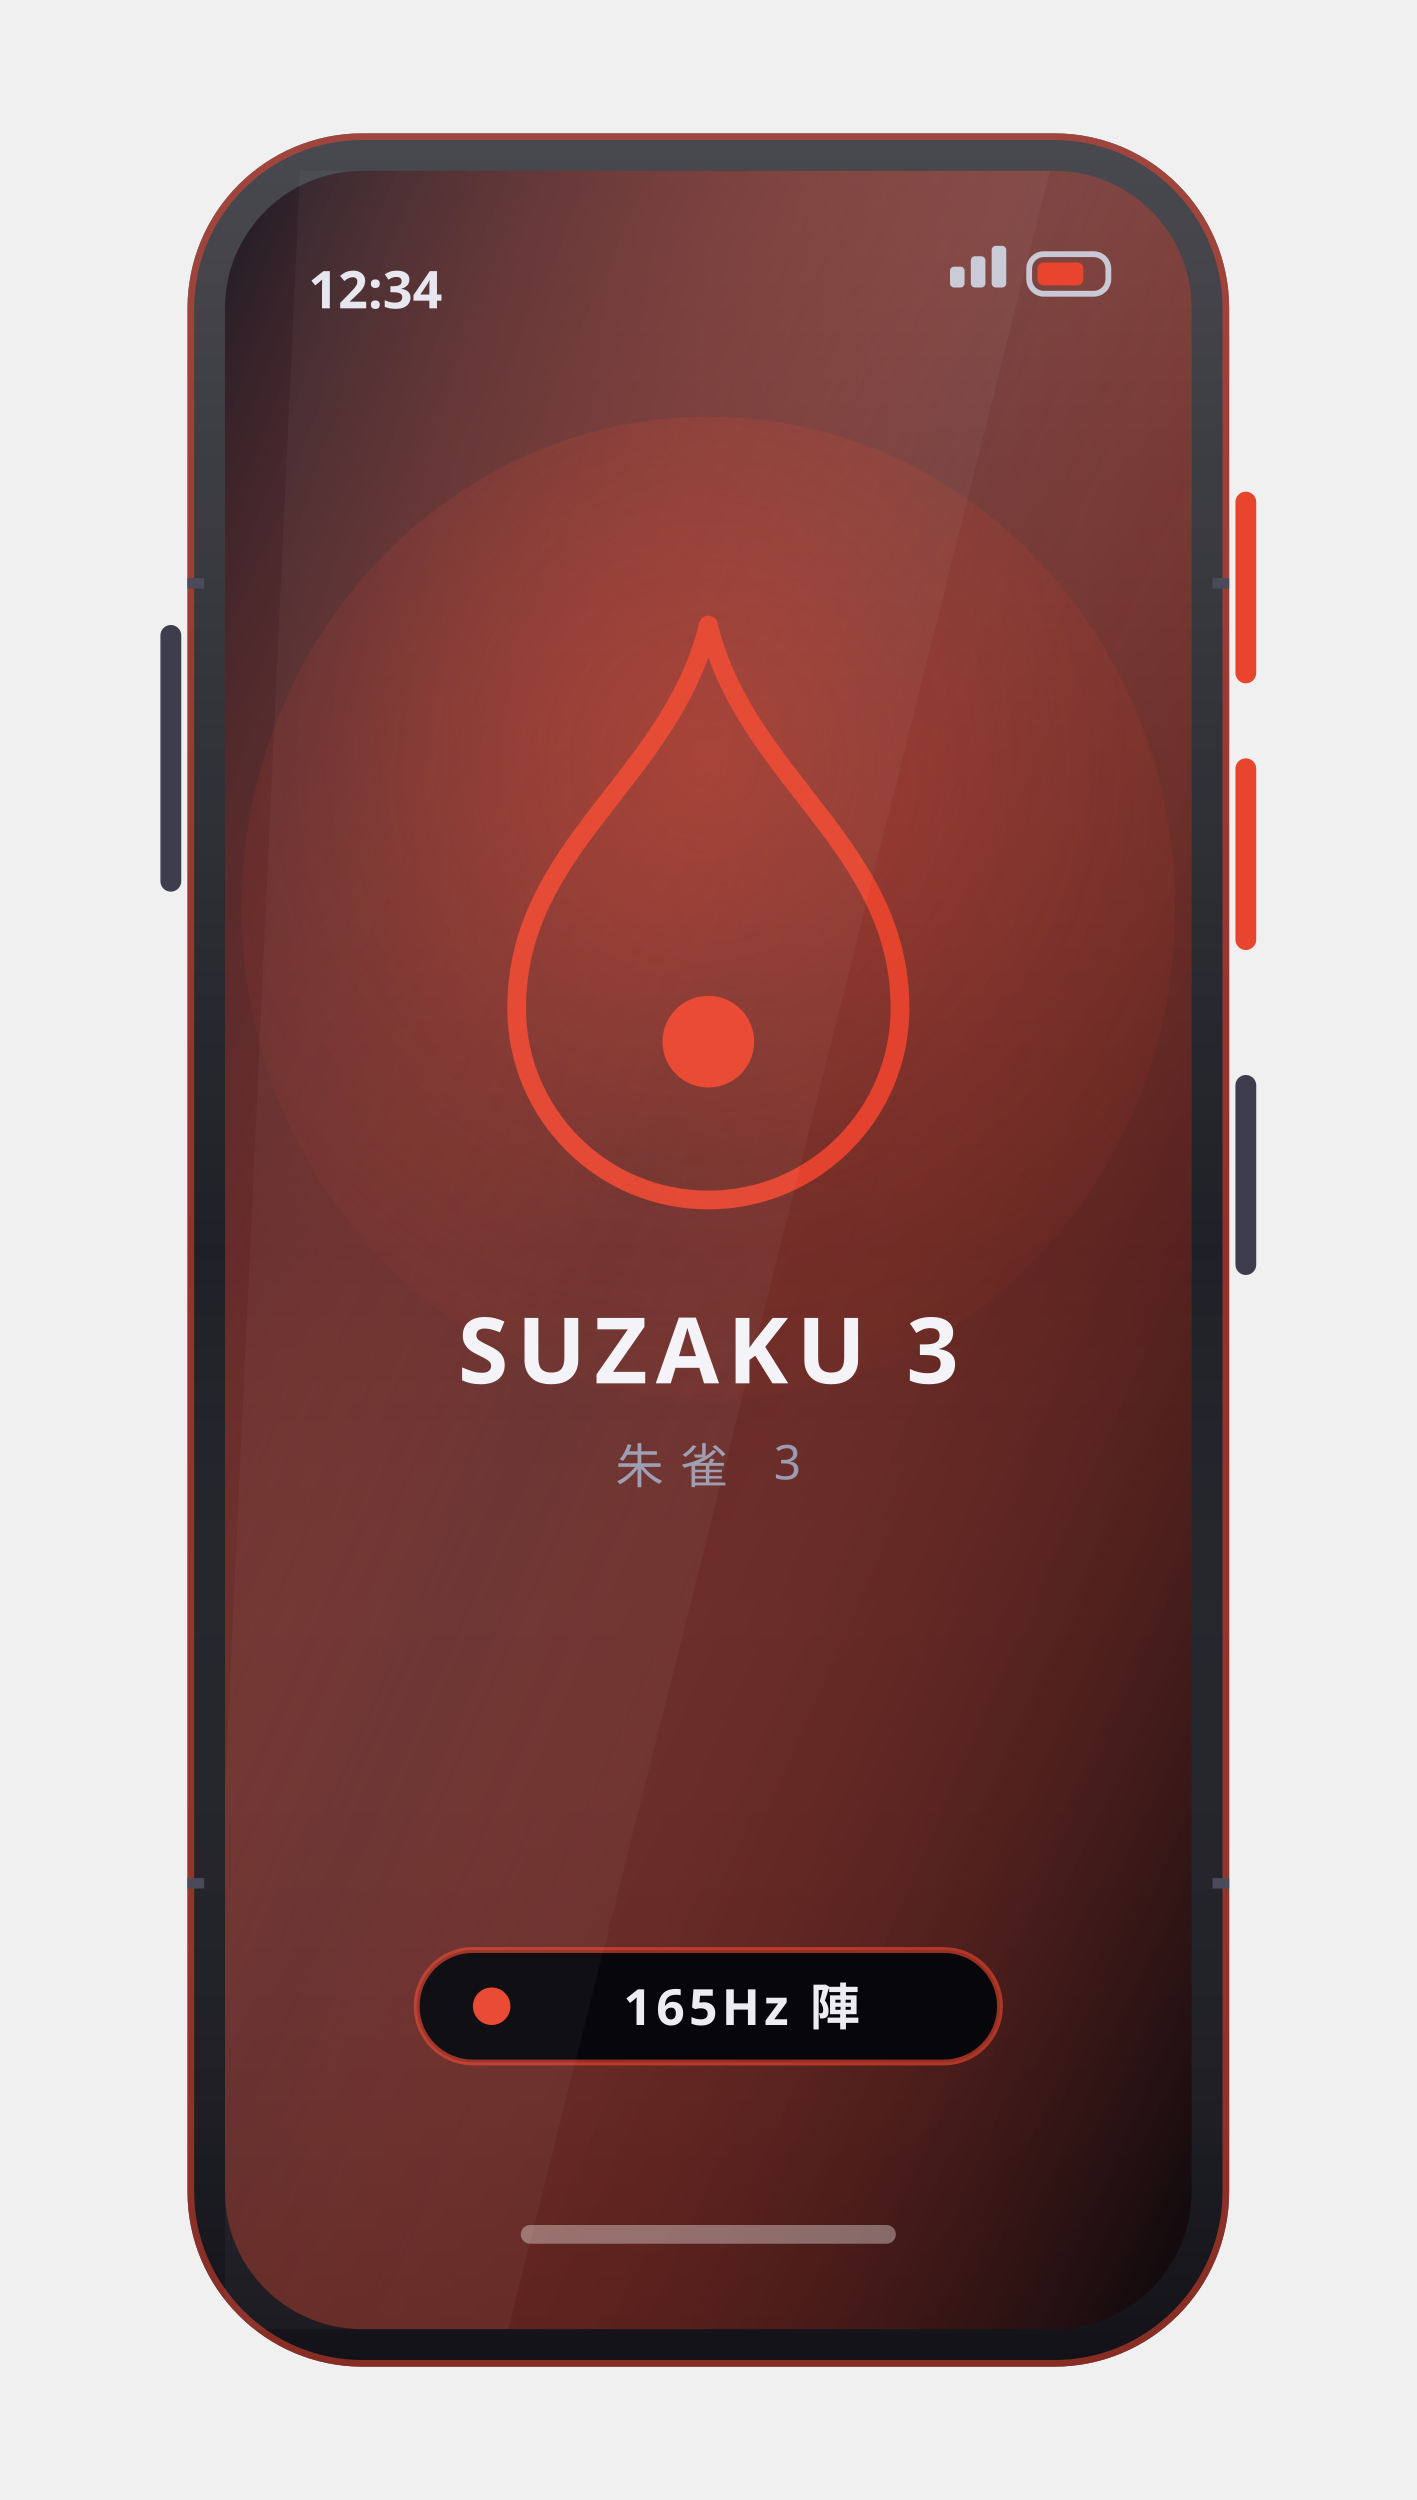
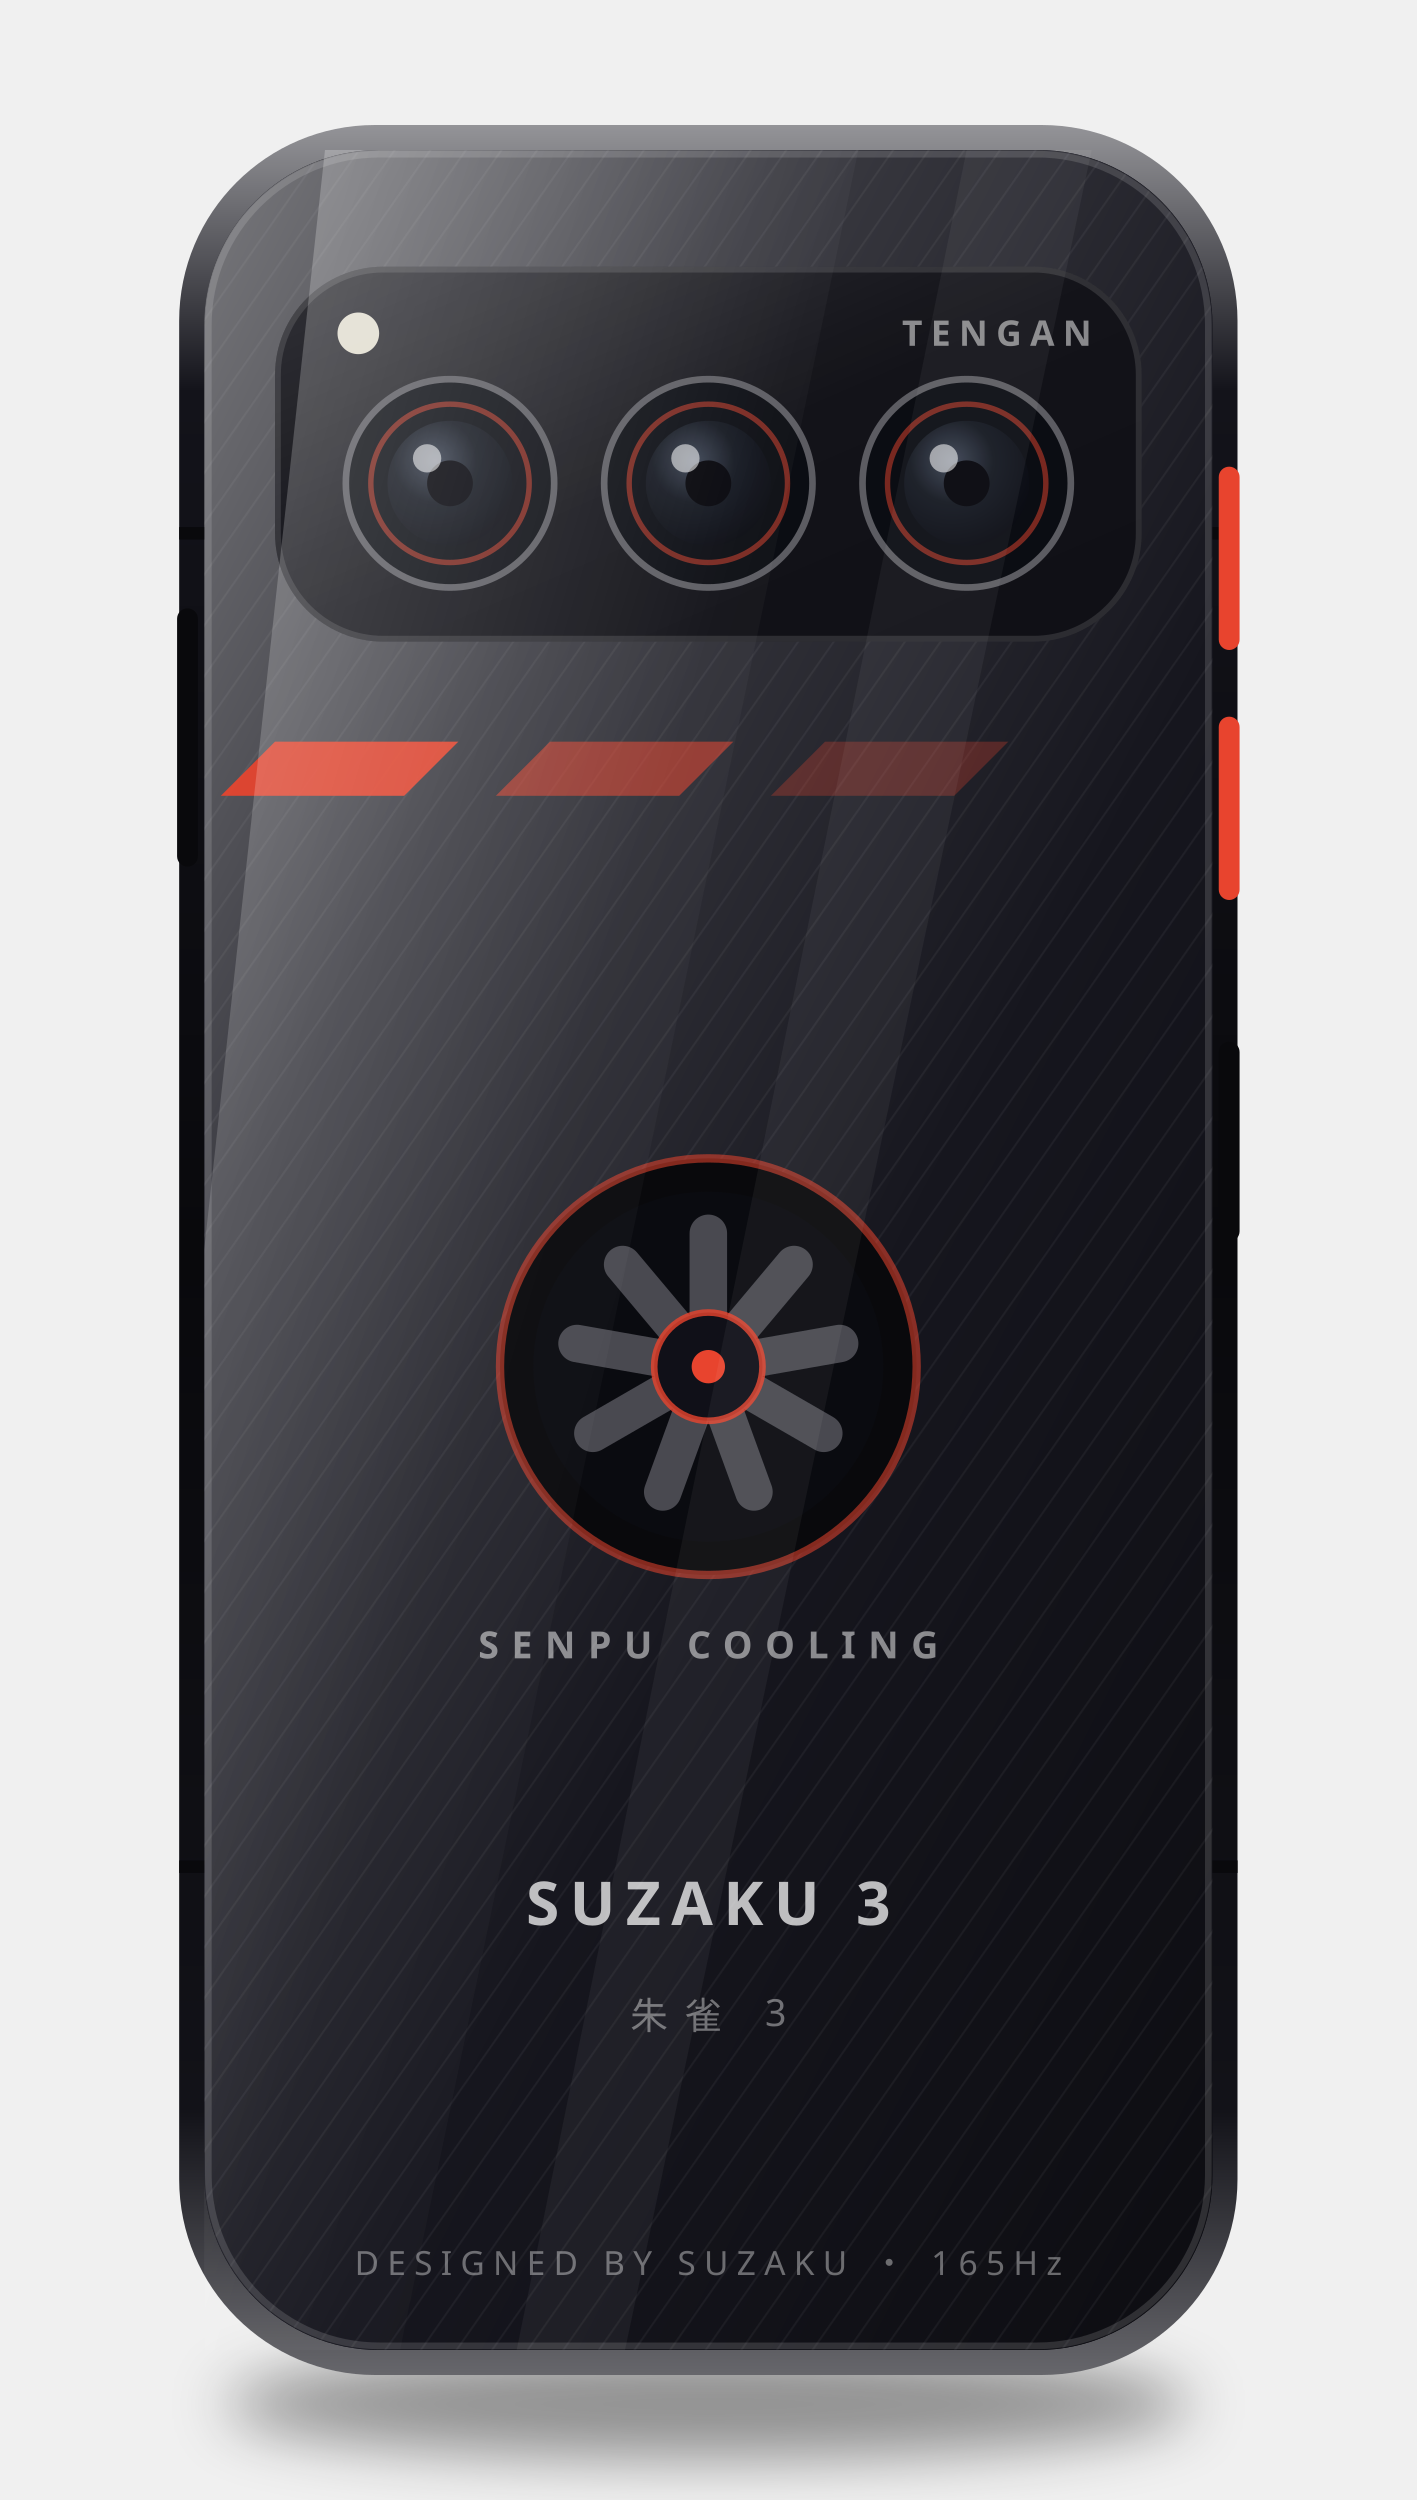
<svg xmlns="http://www.w3.org/2000/svg" viewBox="0 0 340 600" role="img" aria-label="SUZAKU 3">
  <defs>
-     <linearGradient id="scrsuzaku30" x1="0" y1="0" x2="1" y2="1">
-       <stop offset="0" stop-color="#1b1b26" />
-       <stop offset="0.45" stop-color="#e8442e" stop-opacity="0.34" />
-       <stop offset="1" stop-color="#07070b" />
+     <linearGradient id="bodysuzaku30" x1="0" y1="0" x2="0.9" y2="1">
+       <stop offset="0" stop-color="#78787c" />
+       <stop offset="0.28" stop-color="#3b3b42" />
+       <stop offset="0.62" stop-color="#16161e" />
+       <stop offset="1" stop-color="#0e0e13" />
    </linearGradient>
-     <radialGradient id="flaresuzaku30" cx="0.5" cy="0.35" r="0.75">
-       <stop offset="0" stop-color="#e8442e" stop-opacity="0.42" />
-       <stop offset="0.55" stop-color="#e8442e" stop-opacity="0.12" />
-       <stop offset="1" stop-color="#e8442e" stop-opacity="0" />
+     <linearGradient id="framesuzaku30" x1="0" y1="0" x2="0" y2="1">
+       <stop offset="0" stop-color="#96969a" />
+       <stop offset="0.12" stop-color="#13131a" />
+       <stop offset="0.5" stop-color="#09090c" />
+       <stop offset="0.88" stop-color="#121218" />
+       <stop offset="1" stop-color="#68686d" />
+     </linearGradient>
+     <radialGradient id="lenssuzaku30" cx="0.38" cy="0.32" r="0.95">
+       <stop offset="0" stop-color="#3c4454" />
+       <stop offset="0.35" stop-color="#141821" />
+       <stop offset="1" stop-color="#04040a" />
    </radialGradient>
-     <linearGradient id="metalsuzaku30" x1="0" y1="0" x2="0" y2="1">
-       <stop offset="0" stop-color="#ffffff" stop-opacity="0.22" />
-       <stop offset="0.5" stop-color="#ffffff" stop-opacity="0.04" />
-       <stop offset="1" stop-color="#000000" stop-opacity="0.25" />
+     <linearGradient id="sheensuzaku30" x1="0" y1="0" x2="1" y2="1">
+       <stop offset="0" stop-color="#ffffff" stop-opacity="0.28" />
+       <stop offset="0.5" stop-color="#ffffff" stop-opacity="0.03" />
+       <stop offset="1" stop-color="#ffffff" stop-opacity="0" />
    </linearGradient>
+     <pattern id="texsuzaku30" width="7" height="7" patternUnits="userSpaceOnUse" patternTransform="rotate(35)">
+       <path d="M0 0 V7" stroke="#ffffff" stroke-opacity="0.045" stroke-width="1" />
+     </pattern>
+     <filter id="softsuzaku30" x="-40%" y="-40%" width="180%" height="180%">
+       <feGaussianBlur stdDeviation="7" />
+     </filter>
  </defs>
-   <rect x="45" y="32" width="250" height="536" rx="42" fill="#16161e" />
-   <rect x="45" y="32" width="250" height="536" rx="42" fill="url(#metalsuzaku30)" />
-   <rect x="45.8" y="32.8" width="248.4" height="534.4" rx="41.2" fill="none" stroke="#e8442e" stroke-opacity="0.55" stroke-width="1.6" />
-   <path d="M45 140 h4 M45 452 h4 M291 140 h4 M291 452 h4" stroke="#4a4a5a" stroke-width="2.5" />
-   <rect x="54" y="41" width="232" height="518" rx="33" fill="url(#scrsuzaku30)" />
-   <ellipse cx="170" cy="218" rx="112" ry="118" fill="url(#flaresuzaku30)" />
-   <text x="74" y="74" font-family="'Noto Sans JP',sans-serif" font-size="12.5" font-weight="700" fill="#e6e6ee">12:34</text>
-   <rect x="228" y="64" width="3.5" height="5" rx="1" fill="#c9c9d6" />
-   <rect x="233" y="61.5" width="3.5" height="7.5" rx="1" fill="#c9c9d6" />
-   <rect x="238" y="59" width="3.5" height="10" rx="1" fill="#c9c9d6" />
-   <rect x="247" y="61" width="19" height="9.5" rx="3.5" fill="none" stroke="#c9c9d6" stroke-width="1.4" />
-   <rect x="249" y="63" width="11" height="5.5" rx="1.5" fill="#e8442e" />
-   <path d="M170 150 c-9 37 -46 53 -46 92 a46 46 0 0 0 92 0 c0 -39 -37 -55 -46 -92z" fill="none" stroke="#e8442e" stroke-width="4.5" stroke-linejoin="round" opacity="0.95" />
-   <circle cx="170" cy="250" r="11" fill="#e8442e" />
-   <text x="170" y="332" font-family="'Noto Sans JP',sans-serif" font-size="22" font-weight="800" fill="#f4f4f8" text-anchor="middle" letter-spacing="2">SUZAKU 3</text>
-   <text x="170" y="356" font-family="'Noto Sans JP',sans-serif" font-size="11.5" fill="#9c9cb0" text-anchor="middle" letter-spacing="4">朱雀 3</text>
-   <rect x="100" y="468" width="140" height="27" rx="13.5" fill="#07070b" stroke="#e8442e" stroke-opacity="0.65" stroke-width="1.4" />
-   <circle cx="118" cy="481.5" r="4.5" fill="#e8442e" />
-   <text x="178" y="486" font-family="'Noto Sans JP',sans-serif" font-size="12" font-weight="700" fill="#ececf2" text-anchor="middle" letter-spacing="1">165Hz 陣</text>
-   <rect x="125" y="534" width="90" height="4.5" rx="2.25" fill="#ffffff" opacity="0.35" />
-   <path d="M72 41 L252 41 L122 559 L54 559 L54 430 Z" fill="#ffffff" opacity="0.038" />
-   <rect x="296.5" y="118" width="5" height="46" rx="2.5" fill="#e8442e" />
-   <rect x="296.5" y="182" width="5" height="46" rx="2.5" fill="#e8442e" />
-   <rect x="296.5" y="258" width="5" height="48" rx="2.5" fill="#3d3d4e" />
-   <rect x="38.5" y="150" width="5" height="64" rx="2.5" fill="#3d3d4e" />
+   <ellipse cx="170" cy="577" rx="116" ry="13" fill="#000000" opacity="0.4" filter="url(#softsuzaku30)" />
+   <rect x="43" y="30" width="254" height="540" rx="47" fill="url(#framesuzaku30)" />
+   <rect x="49" y="36" width="242" height="528" rx="42" fill="#16161e" />
+   <rect x="49" y="36" width="242" height="528" rx="42" fill="url(#bodysuzaku30)" />
+   <rect x="49" y="36" width="242" height="528" rx="42" fill="url(#texsuzaku30)" />
+   <rect x="50" y="37" width="240" height="526" rx="41" fill="none" stroke="#ffffff" stroke-opacity="0.14" stroke-width="1.6" />
+   <path d="M43 128 h6 M43 448 h6 M291 128 h6 M291 448 h6" stroke="#09090c" stroke-width="3" />
+   <rect x="66" y="64" width="208" height="90" rx="26" fill="#0f0f15" />
+   <rect x="66" y="64" width="208" height="90" rx="26" fill="url(#sheensuzaku30)" opacity="0.5" />
+   <rect x="66.7" y="64.7" width="206.6" height="88.6" rx="25.3" fill="none" stroke="#ffffff" stroke-opacity="0.12" stroke-width="1.4" />
+   <circle cx="86" cy="80" r="5" fill="#f4efdf" opacity="0.9" />
+   <text x="262" y="83" font-family="'Noto Sans JP',sans-serif" font-size="8.5" font-weight="700" fill="#ffffff" opacity="0.5" text-anchor="end" letter-spacing="2">TENGAN</text>
+   <circle cx="108" cy="116" r="25" fill="#0b0d13" stroke="#5c5c62" stroke-width="1.6" />
+   <circle cx="108" cy="116" r="19" fill="none" stroke="#e8442e" stroke-opacity="0.5" stroke-width="1.3" />
+   <circle cx="108" cy="116" r="15" fill="url(#lenssuzaku30)" />
+   <circle cx="108" cy="116" r="5.5" fill="#04040a" />
+   <circle cx="102.5" cy="110" r="3.4" fill="#ffffff" opacity="0.55" />
+   <circle cx="170" cy="116" r="25" fill="#0b0d13" stroke="#5c5c62" stroke-width="1.6" />
+   <circle cx="170" cy="116" r="19" fill="none" stroke="#e8442e" stroke-opacity="0.5" stroke-width="1.3" />
+   <circle cx="170" cy="116" r="15" fill="url(#lenssuzaku30)" />
+   <circle cx="170" cy="116" r="5.5" fill="#04040a" />
+   <circle cx="164.5" cy="110" r="3.4" fill="#ffffff" opacity="0.55" />
+   <circle cx="232" cy="116" r="25" fill="#0b0d13" stroke="#5c5c62" stroke-width="1.6" />
+   <circle cx="232" cy="116" r="19" fill="none" stroke="#e8442e" stroke-opacity="0.5" stroke-width="1.3" />
+   <circle cx="232" cy="116" r="15" fill="url(#lenssuzaku30)" />
+   <circle cx="232" cy="116" r="5.5" fill="#04040a" />
+   <circle cx="226.5" cy="110" r="3.4" fill="#ffffff" opacity="0.55" />
+   <path d="M66 178 h44 l-13 13 h-44 z" fill="#e8442e" opacity="0.92" />
+   <path d="M132 178 h44 l-13 13 h-44 z" fill="#e8442e" opacity="0.55" />
+   <path d="M198 178 h44 l-13 13 h-44 z" fill="#e8442e" opacity="0.28" />
+   <circle cx="170" cy="328" r="50" fill="#09090c" />
+   <circle cx="170" cy="328" r="50" fill="none" stroke="#e8442e" stroke-opacity="0.55" stroke-width="2" />
+   <circle cx="170" cy="328" r="42" fill="#0a0b10" />
+   <path d="M170 328 L170 296" stroke="#494950" stroke-width="9" stroke-linecap="round" transform="rotate(0 170 328)" />
+   <path d="M170 328 L170 296" stroke="#494950" stroke-width="9" stroke-linecap="round" transform="rotate(40 170 328)" />
+   <path d="M170 328 L170 296" stroke="#494950" stroke-width="9" stroke-linecap="round" transform="rotate(80 170 328)" />
+   <path d="M170 328 L170 296" stroke="#494950" stroke-width="9" stroke-linecap="round" transform="rotate(120 170 328)" />
+   <path d="M170 328 L170 296" stroke="#494950" stroke-width="9" stroke-linecap="round" transform="rotate(160 170 328)" />
+   <path d="M170 328 L170 296" stroke="#494950" stroke-width="9" stroke-linecap="round" transform="rotate(200 170 328)" />
+   <path d="M170 328 L170 296" stroke="#494950" stroke-width="9" stroke-linecap="round" transform="rotate(240 170 328)" />
+   <path d="M170 328 L170 296" stroke="#494950" stroke-width="9" stroke-linecap="round" transform="rotate(280 170 328)" />
+   <path d="M170 328 L170 296" stroke="#494950" stroke-width="9" stroke-linecap="round" transform="rotate(320 170 328)" />
+   <circle cx="170" cy="328" r="13" fill="#101018" stroke="#e8442e" stroke-opacity="0.8" stroke-width="1.6" />
+   <circle cx="170" cy="328" r="4" fill="#e8442e" />
+   <text x="170" y="398" font-family="'Noto Sans JP',sans-serif" font-size="9" font-weight="700" fill="#ffffff" opacity="0.5" text-anchor="middle" letter-spacing="3">SENPU COOLING</text>
+   <text x="170" y="462" font-family="'Noto Sans JP',sans-serif" font-size="14.5" font-weight="800" fill="#ffffff" opacity="0.72" text-anchor="middle" letter-spacing="2.5">SUZAKU 3</text>
+   <text x="170" y="487" font-family="'Noto Sans JP',sans-serif" font-size="9" fill="#ffffff" opacity="0.4" text-anchor="middle" letter-spacing="4">朱雀 3</text>
+   <text x="170" y="546" font-family="'Noto Sans JP',sans-serif" font-size="8" fill="#ffffff" opacity="0.38" text-anchor="middle" letter-spacing="2">DESIGNED BY SUZAKU ・ 165Hz</text>
+   <path d="M78 36 L206 36 L96 564 L49 564 L49 300 Z" fill="url(#sheensuzaku30)" />
+   <path d="M232 36 L262 36 L150 564 L124 564 Z" fill="#ffffff" opacity="0.05" />
+   <rect x="292.5" y="112" width="5" height="44" rx="2.5" fill="#e8442e" />
+   <rect x="292.5" y="172" width="5" height="44" rx="2.5" fill="#e8442e" />
+   <rect x="292.5" y="250" width="5" height="48" rx="2.5" fill="#09090c" />
+   <rect x="42.5" y="146" width="5" height="62" rx="2.5" fill="#09090c" />
</svg>
